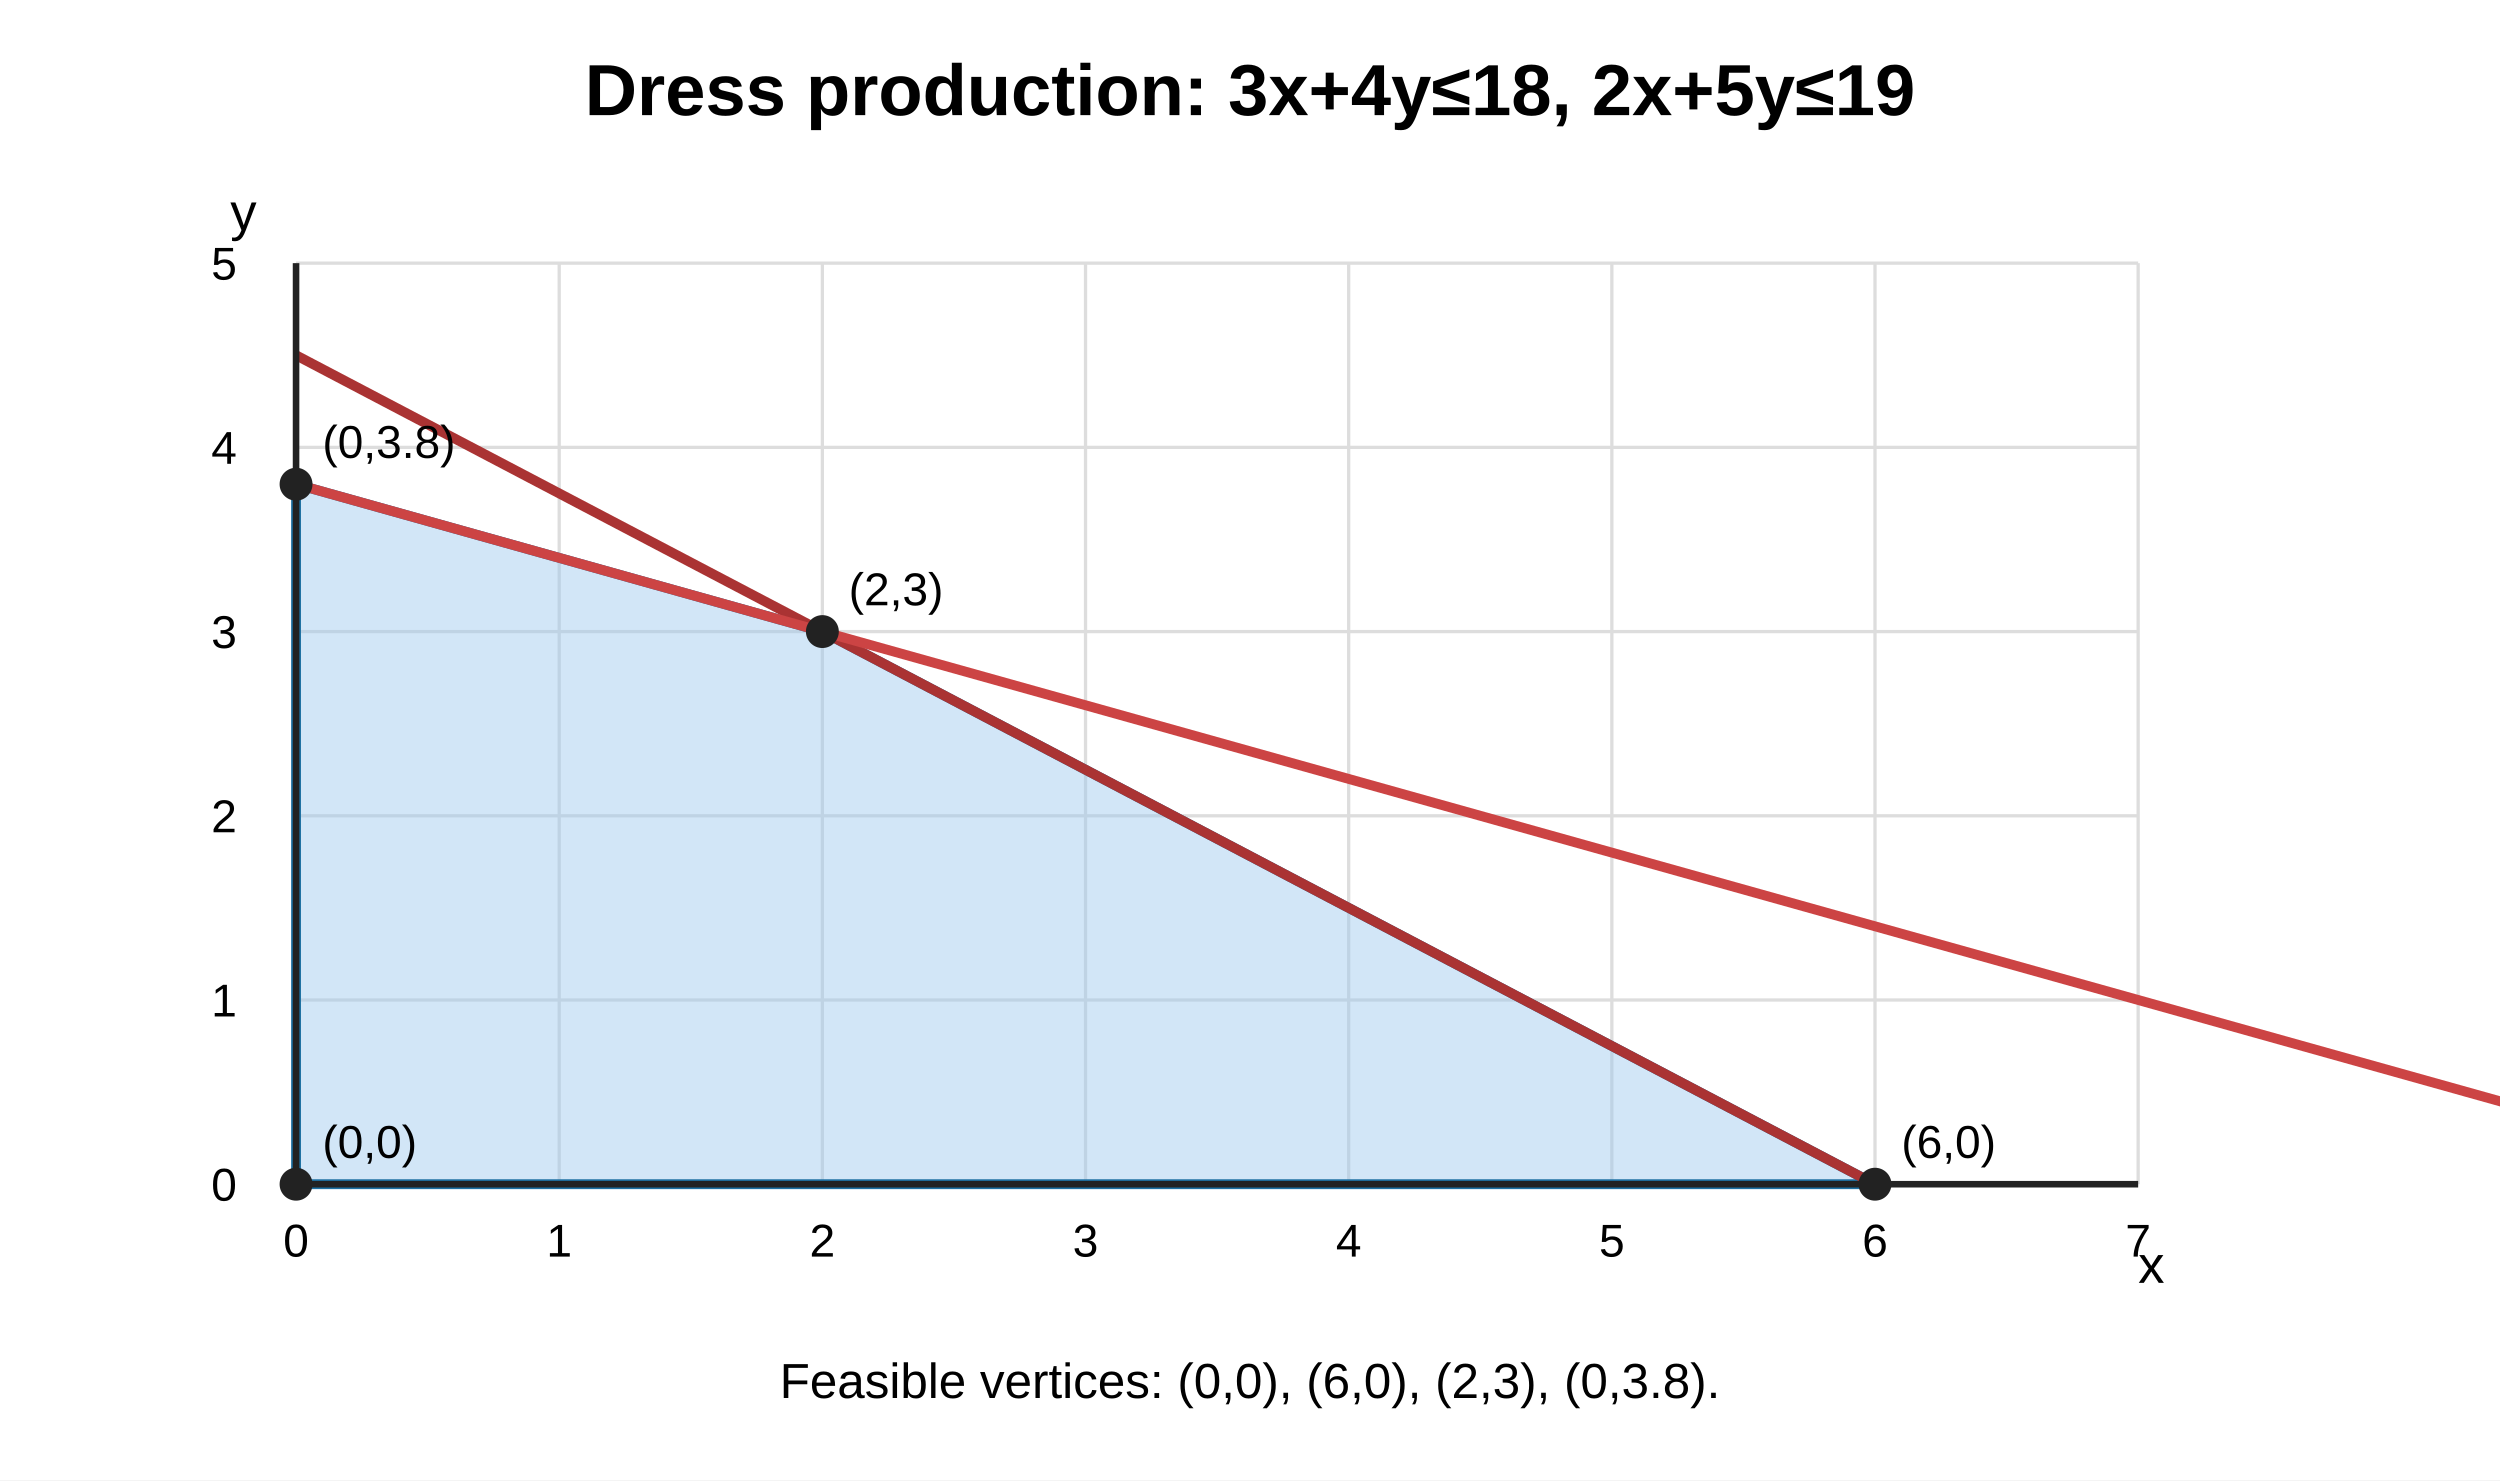
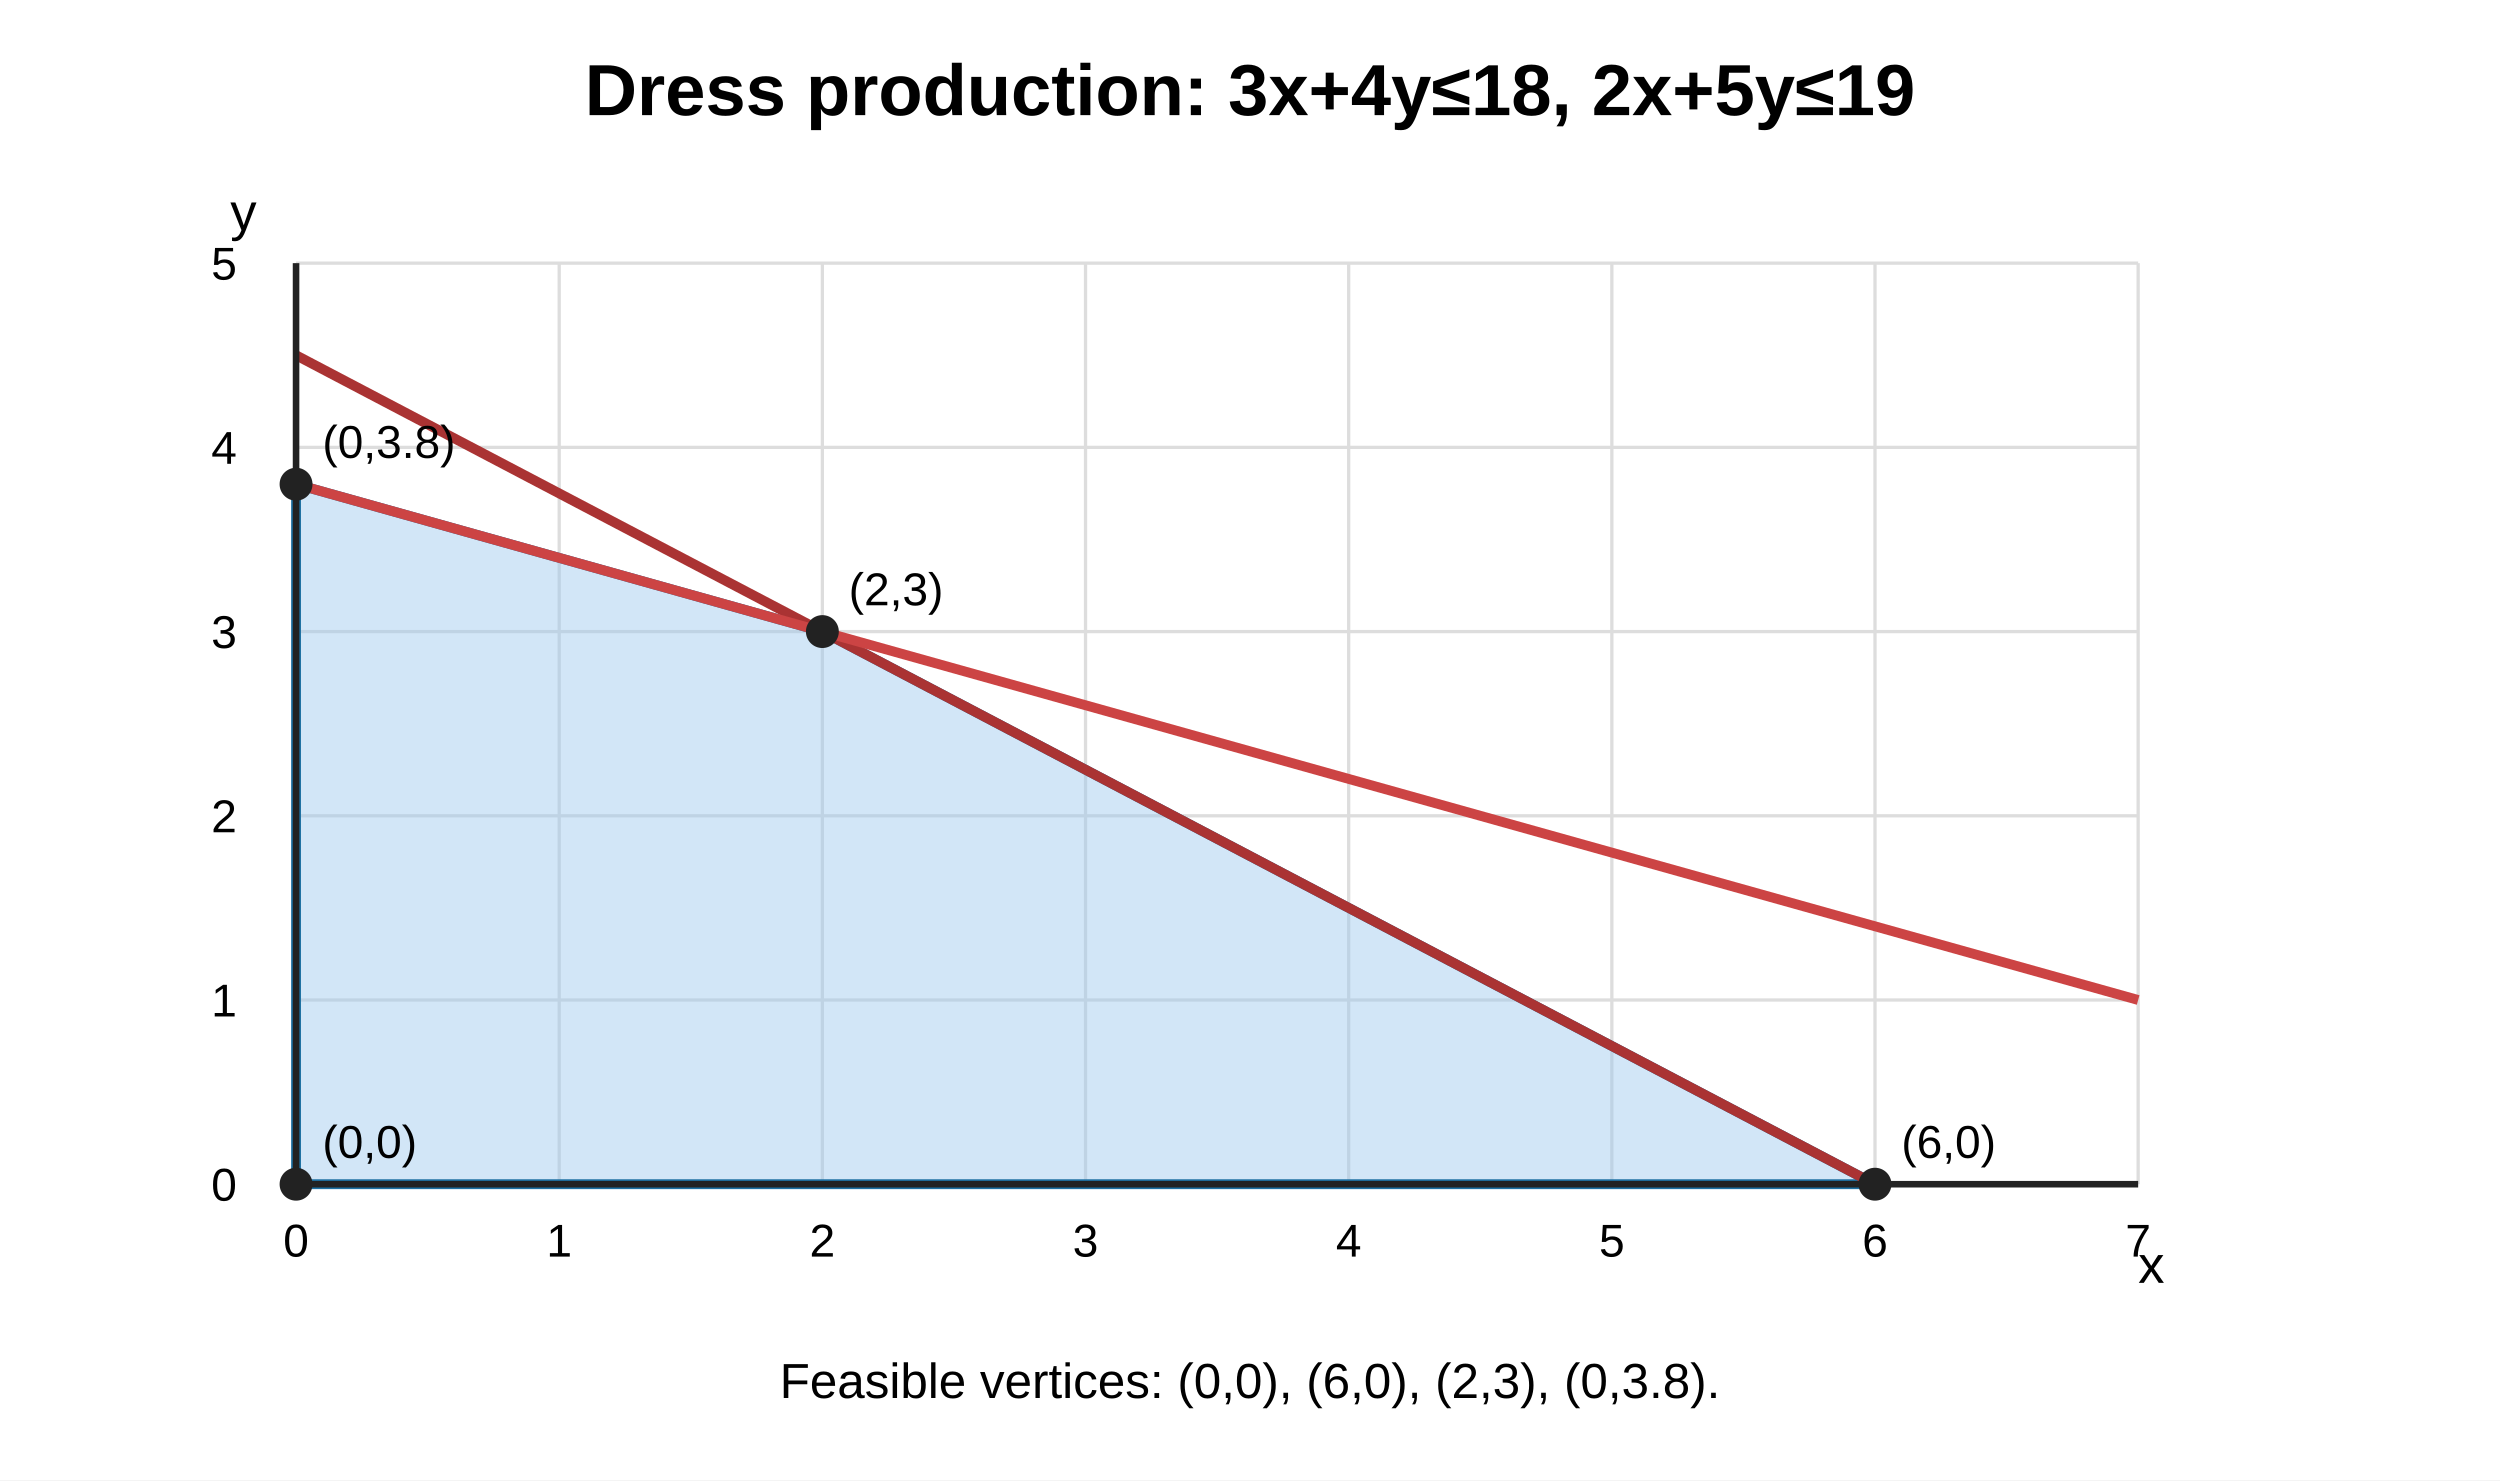
<svg xmlns="http://www.w3.org/2000/svg" width="760" height="450" viewBox="0 0 760 450">
  <rect width="760" height="450" fill="#fff" />
  <text x="380" y="35" text-anchor="middle" font-family="Arial" font-size="22" font-weight="bold">Dress production: 3x+4y≤18, 2x+5y≤19</text>
  <path d="M90 360 V80" stroke="#ddd" stroke-width="1" />
  <text x="90" y="382" text-anchor="middle" font-family="Arial" font-size="14">0</text>
  <path d="M170 360 V80" stroke="#ddd" stroke-width="1" />
  <text x="170" y="382" text-anchor="middle" font-family="Arial" font-size="14">1</text>
  <path d="M250 360 V80" stroke="#ddd" stroke-width="1" />
  <text x="250" y="382" text-anchor="middle" font-family="Arial" font-size="14">2</text>
  <path d="M330 360 V80" stroke="#ddd" stroke-width="1" />
  <text x="330" y="382" text-anchor="middle" font-family="Arial" font-size="14">3</text>
  <path d="M410 360 V80" stroke="#ddd" stroke-width="1" />
  <text x="410" y="382" text-anchor="middle" font-family="Arial" font-size="14">4</text>
  <path d="M490 360 V80" stroke="#ddd" stroke-width="1" />
  <text x="490" y="382" text-anchor="middle" font-family="Arial" font-size="14">5</text>
  <path d="M570 360 V80" stroke="#ddd" stroke-width="1" />
  <text x="570" y="382" text-anchor="middle" font-family="Arial" font-size="14">6</text>
  <path d="M650 360 V80" stroke="#ddd" stroke-width="1" />
  <text x="650" y="382" text-anchor="middle" font-family="Arial" font-size="14">7</text>
  <path d="M90 360 H650" stroke="#ddd" stroke-width="1" />
  <text x="72" y="365" text-anchor="end" font-family="Arial" font-size="14">0</text>
  <path d="M90 304 H650" stroke="#ddd" stroke-width="1" />
  <text x="72" y="309" text-anchor="end" font-family="Arial" font-size="14">1</text>
  <path d="M90 248 H650" stroke="#ddd" stroke-width="1" />
  <text x="72" y="253" text-anchor="end" font-family="Arial" font-size="14">2</text>
  <path d="M90 192 H650" stroke="#ddd" stroke-width="1" />
  <text x="72" y="197" text-anchor="end" font-family="Arial" font-size="14">3</text>
  <path d="M90 136 H650" stroke="#ddd" stroke-width="1" />
  <text x="72" y="141" text-anchor="end" font-family="Arial" font-size="14">4</text>
  <path d="M90 80 H650" stroke="#ddd" stroke-width="1" />
  <text x="72" y="85" text-anchor="end" font-family="Arial" font-size="14">5</text>
  <polygon points="90,360 570,360 250,192 90,147.2" fill="#9bc9ed" fill-opacity=".45" stroke="#1d70a2" stroke-width="3" />
  <path d="M90 108 L570 360" stroke="#a33" stroke-width="3" fill="none" />
-   <path d="M90 147.2 L850 360" stroke="#c44" stroke-width="3" fill="none" />
+   <path d="M90 147.2 L650 304" stroke="#c44" stroke-width="3" fill="none" />
  <path d="M90 360 H650 M90 360 V80" stroke="#222" stroke-width="2" />
  <circle cx="90" cy="360" r="5" fill="#222" />
  <text x="98" y="352" font-family="Arial" font-size="14">(0,0)</text>
  <circle cx="570" cy="360" r="5" fill="#222" />
  <text x="578" y="352" font-family="Arial" font-size="14">(6,0)</text>
  <circle cx="250" cy="192" r="5" fill="#222" />
  <text x="258" y="184" font-family="Arial" font-size="14">(2,3)</text>
  <circle cx="90" cy="147.2" r="5" fill="#222" />
  <text x="98" y="139.2" font-family="Arial" font-size="14">(0,3.8)</text>
  <text x="650" y="390" font-family="Arial" font-size="16">x</text>
  <text x="70" y="70" font-family="Arial" font-size="16">y</text>
  <text x="380" y="425" text-anchor="middle" font-family="Arial" font-size="15">Feasible vertices: (0,0), (6,0), (2,3), (0,3.8).</text>
</svg>
